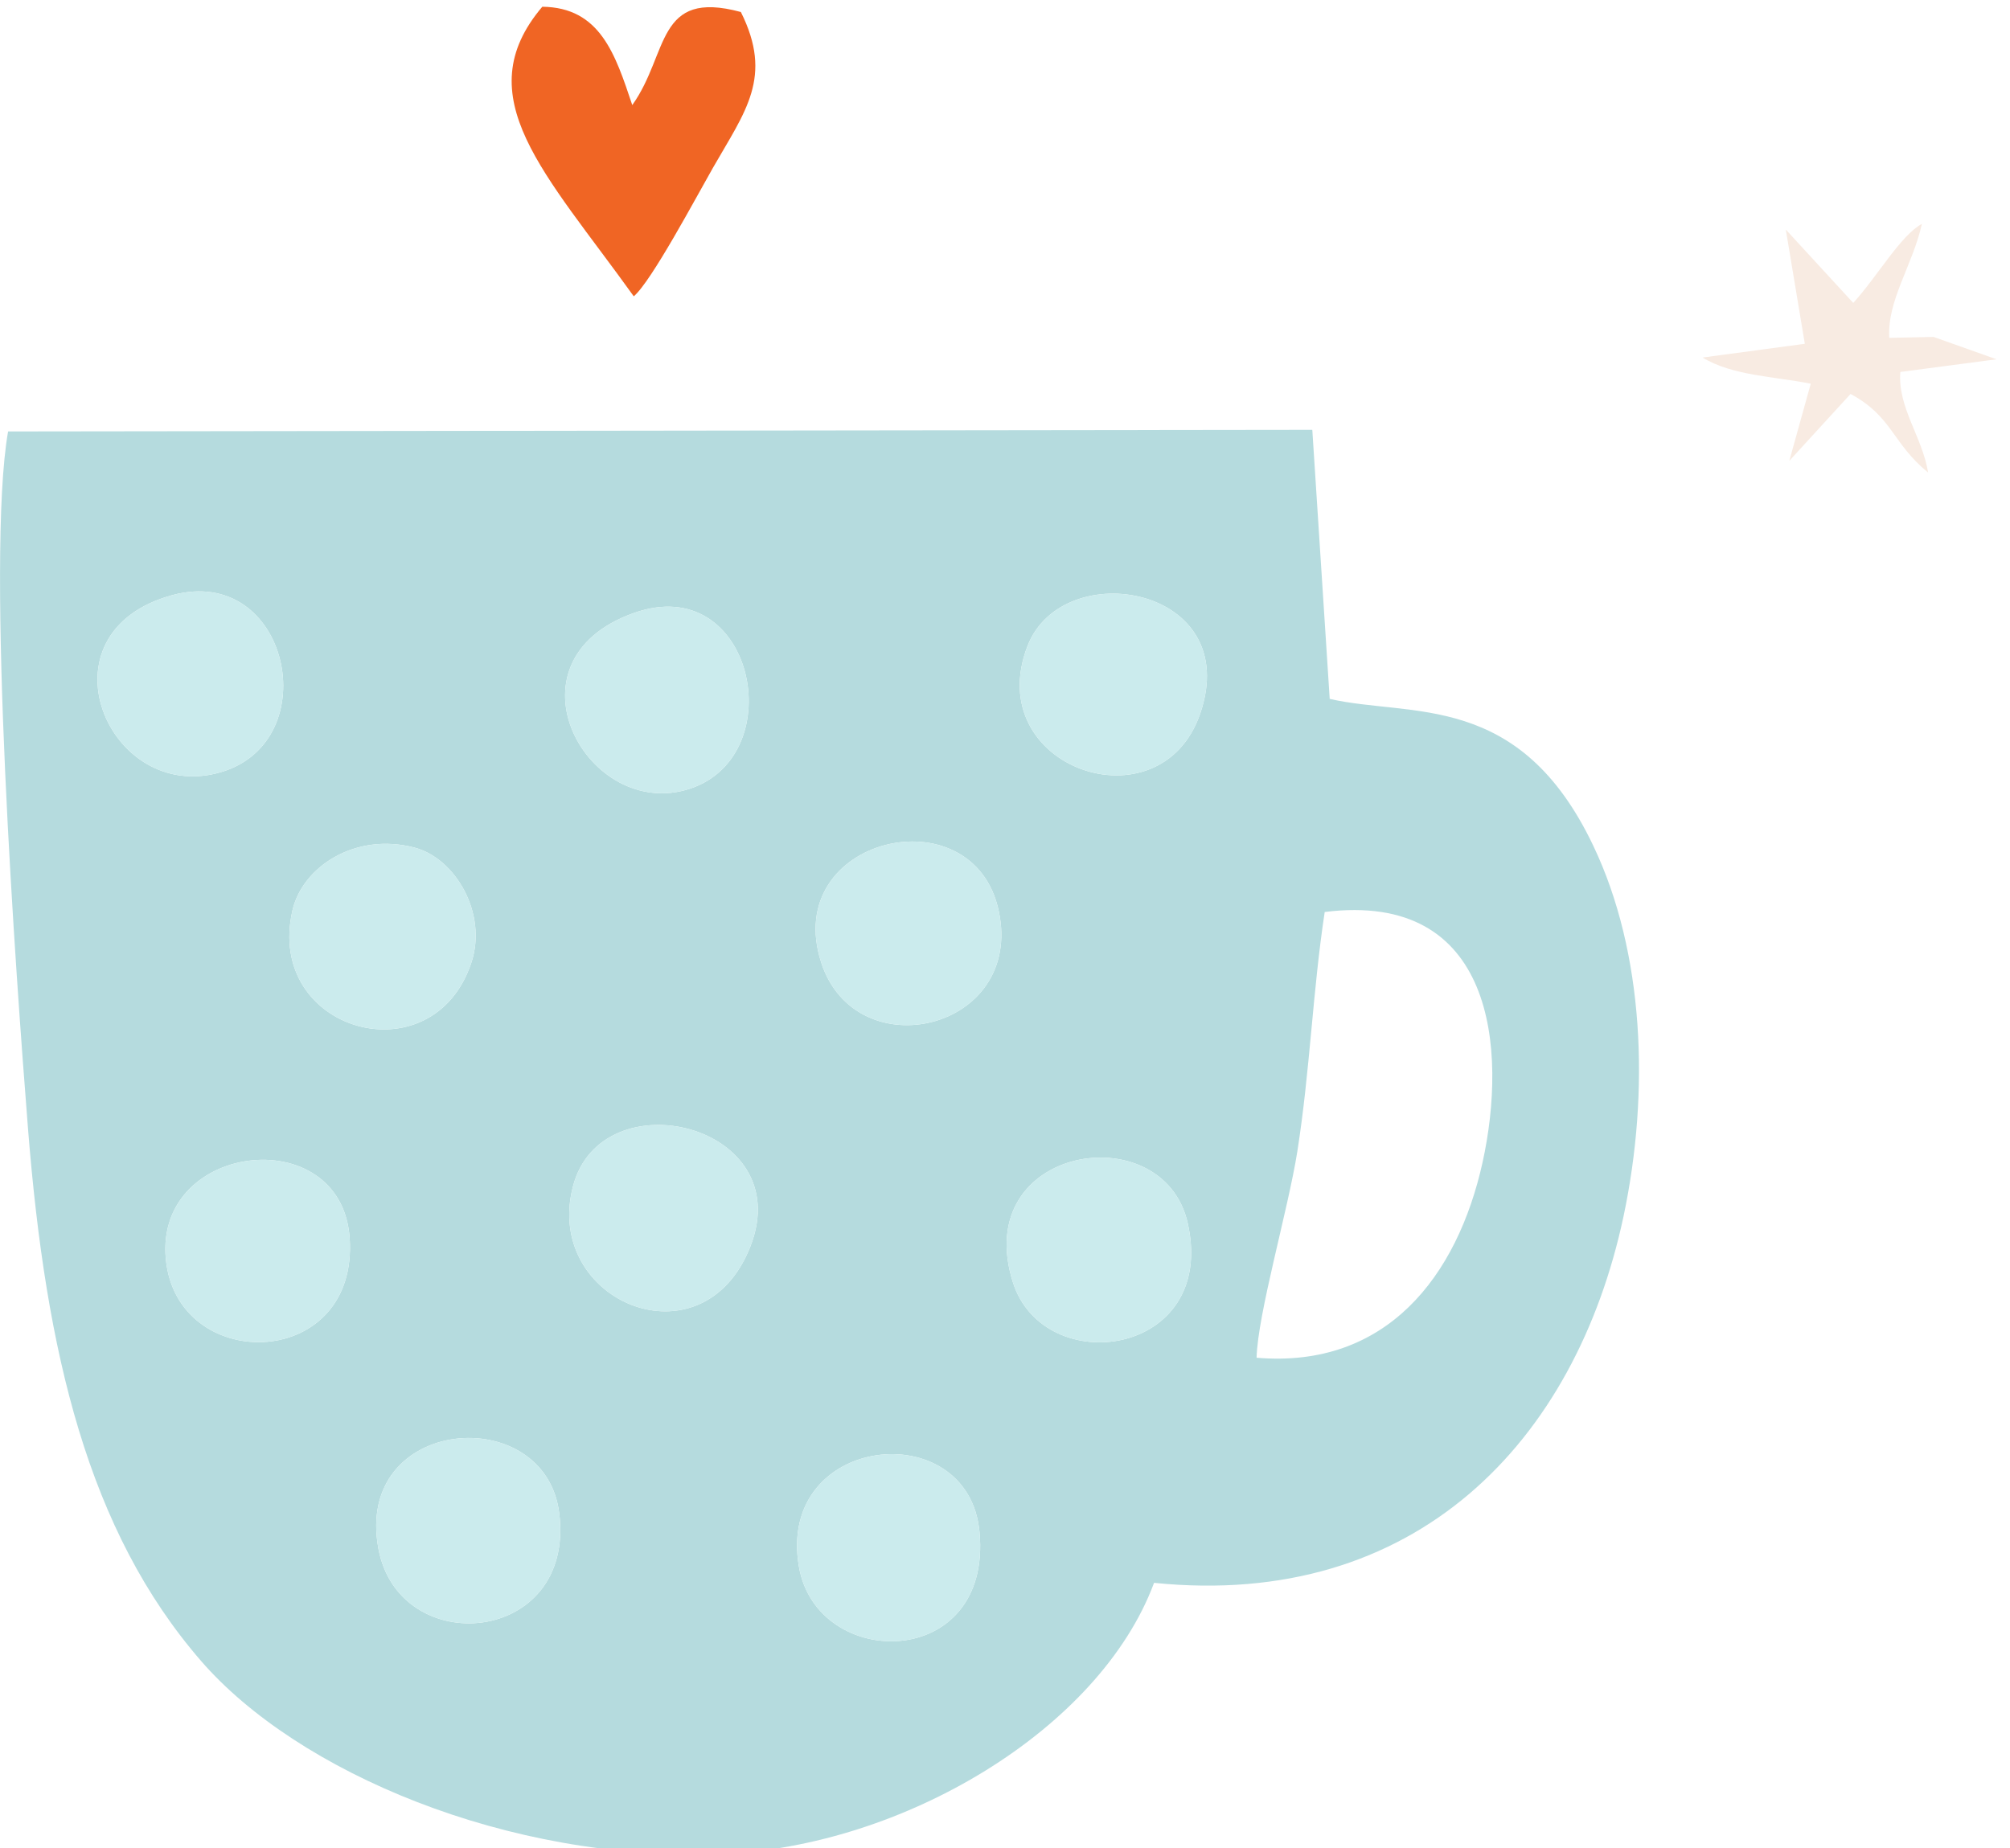
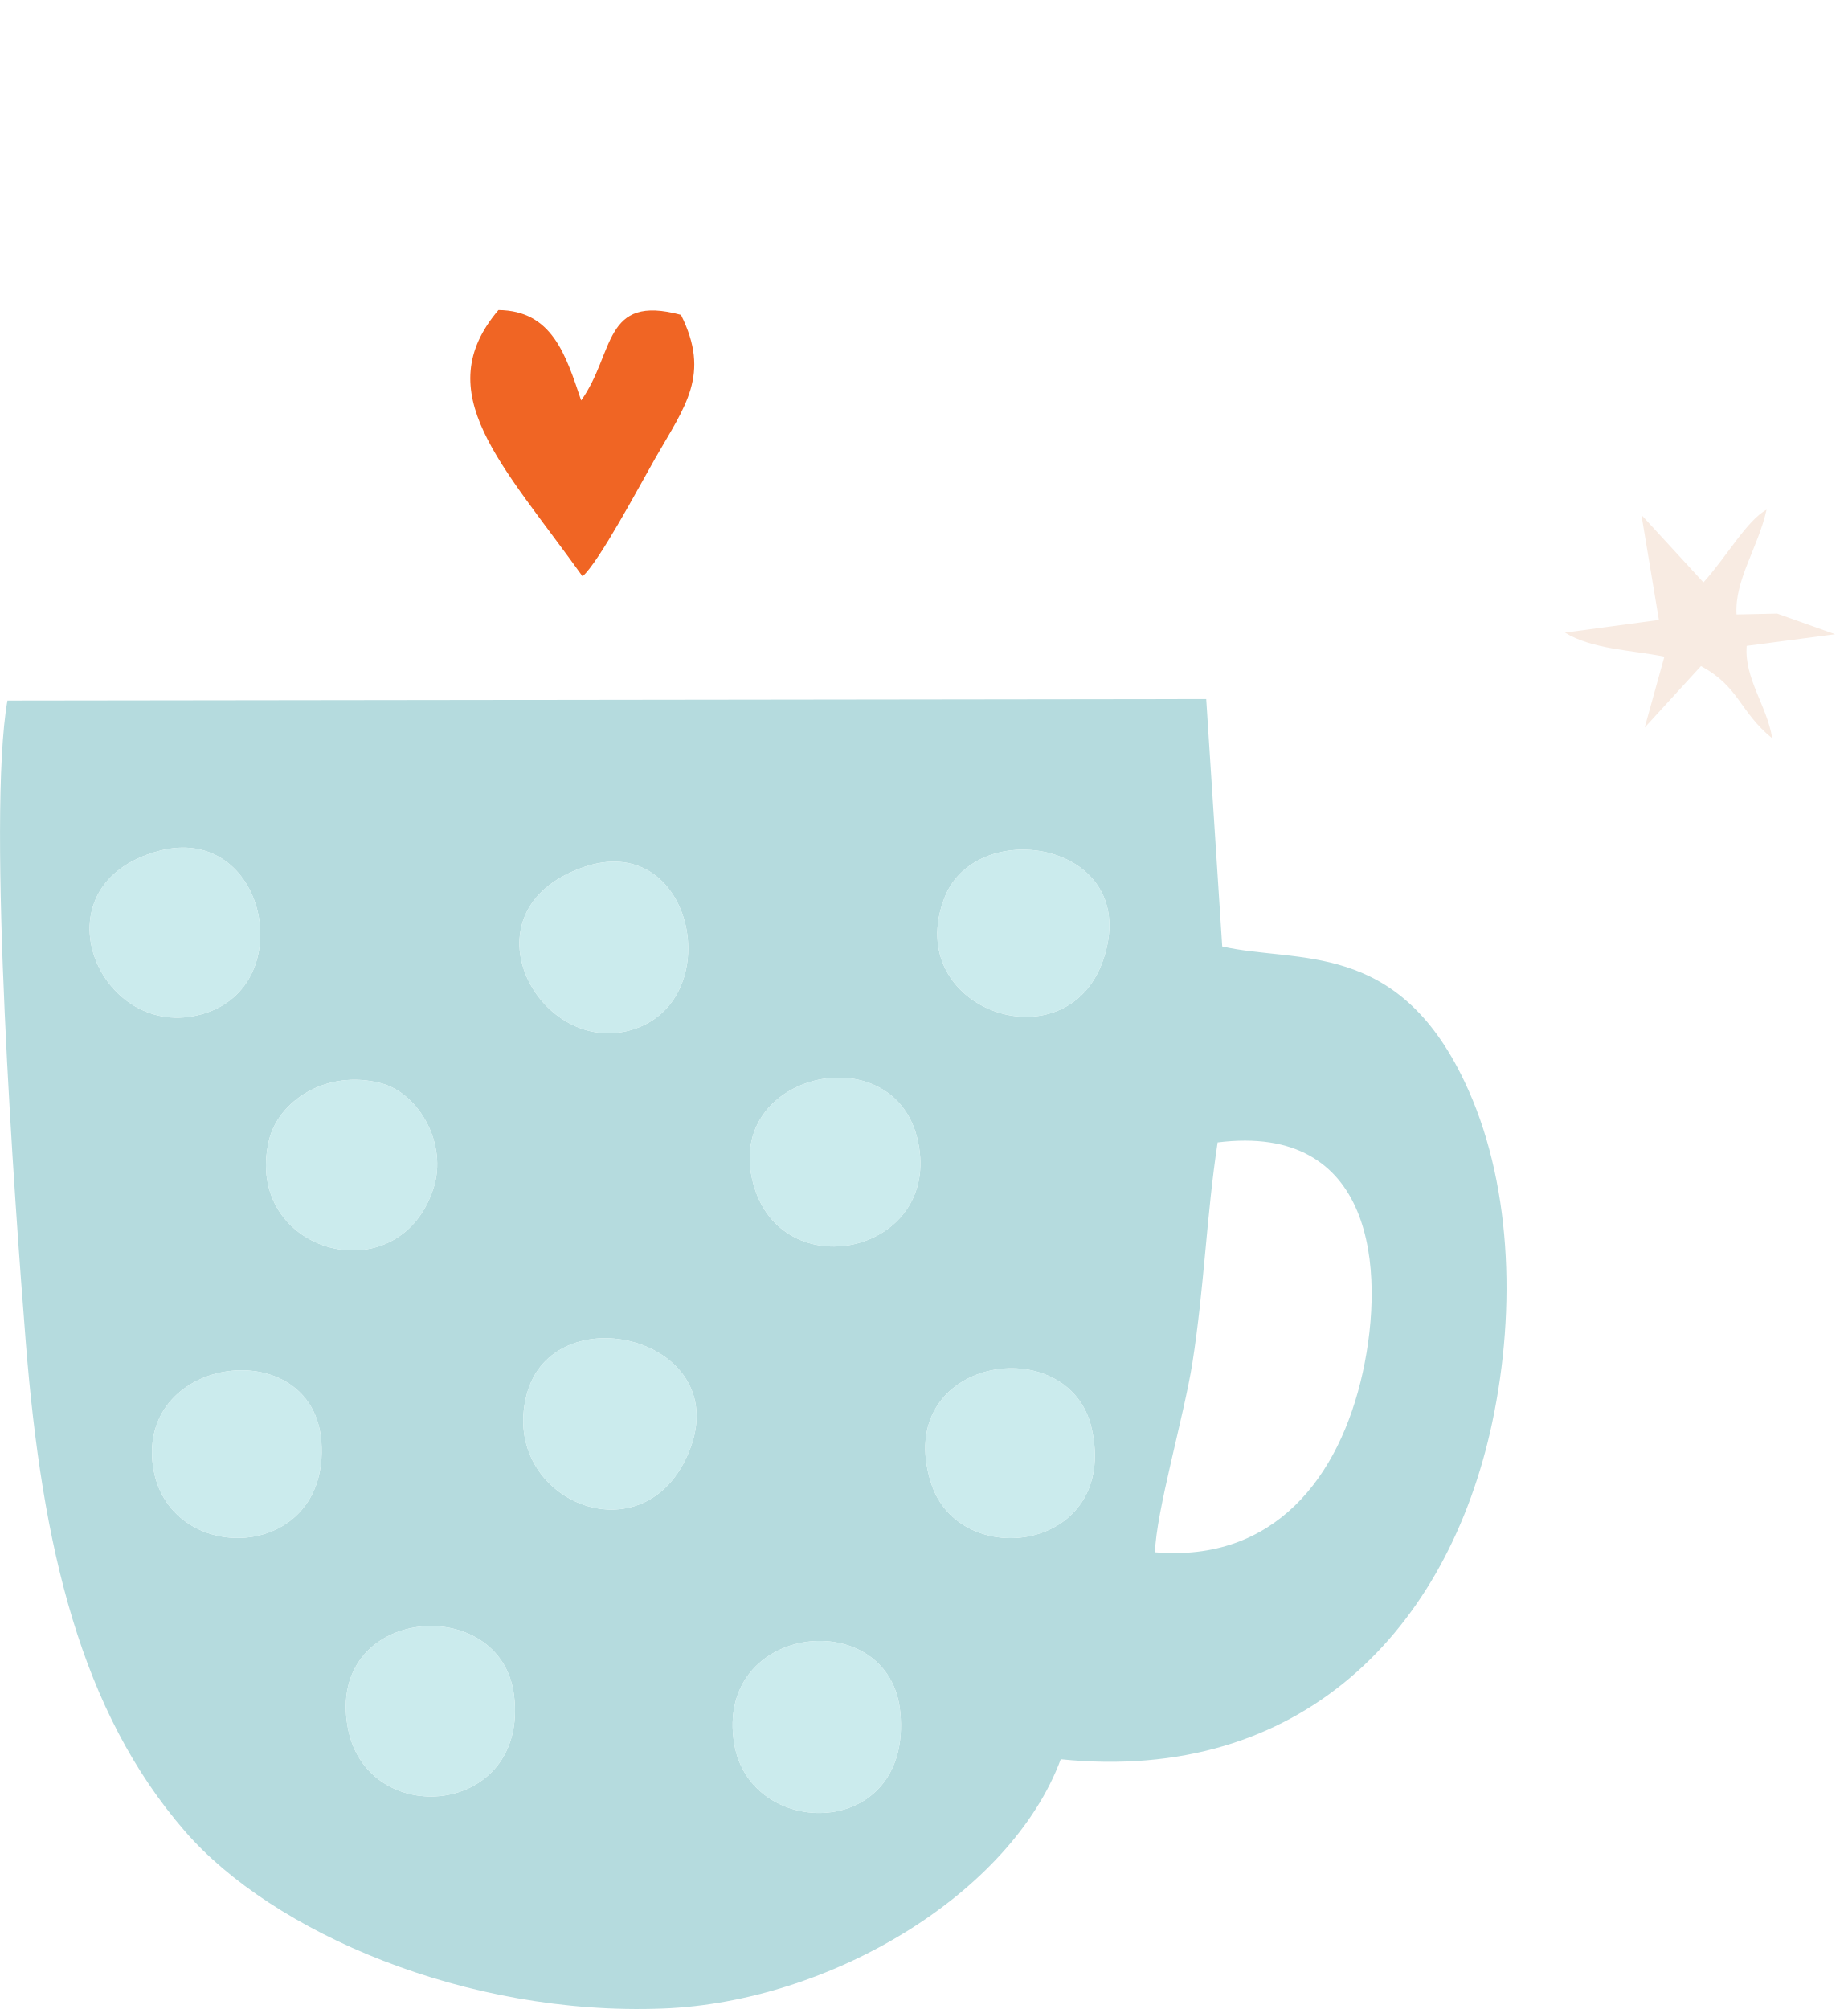
- <svg xmlns="http://www.w3.org/2000/svg" xml:space="preserve" width="149px" height="137px" version="1.1" style="shape-rendering:geometricPrecision; text-rendering:geometricPrecision; image-rendering:optimizeQuality; fill-rule:evenodd; clip-rule:evenodd" viewBox="0 0 149 137">
-   <defs>
-     <style type="text/css">
-    
-     .fil0 {fill:#B5DBDE}
-     .fil2 {fill:#CBEBED}
-     .fil1 {fill:#F06524}
-     .fil3 {fill:#F8EBE2}
-    
-   </style>
-   </defs>
+ <svg xmlns="http://www.w3.org/2000/svg" version="1.1" id="Слой_1" x="0px" y="0px" width="149px" height="162px" viewBox="0 -12.5 149 162" enable-background="new 0 -12.5 149 162" xml:space="preserve">
  <g id="Слой_x0020_1">
    <g id="_2726422980480">
-       <path class="fil0" d="M59.22 116.14c-1.67,-9.81 12.57,-11.31 13.39,-2.56 0.97,10.34 -12.07,10.35 -13.39,2.56zm-31.17 -1.32c-1.83,-9.85 12.41,-10.97 13.41,-2.59 1.18,9.77 -11.88,10.87 -13.41,2.59zm47.03 -19.76c-3.19,-10.12 11.17,-12.44 12.97,-4.35 2.2,9.89 -10.68,11.63 -12.97,4.35zm-62.74 -1.31c-1.3,-9.05 12.97,-10.79 13.58,-1.96 0.67,9.74 -12.4,10.13 -13.58,1.96zm43.28 -1.32c-3.55,9.02 -15.36,4.06 -13.15,-4.45 2.1,-8.14 16.72,-4.64 13.15,4.45zm37.53 8.24c0.08,-3.24 2.34,-10.99 3.02,-15.29 0.95,-6.06 1.13,-11.84 2.03,-17.76 12.59,-1.58 13.55,10.18 11.7,18.57 -1.87,8.45 -7.13,15.3 -16.75,14.48zm-32.28 -29.32c-3,-9.29 11.31,-12.64 13.17,-3.79 1.87,8.86 -10.6,11.76 -13.17,3.79zm-25.92 0c-2.85,8.66 -15.34,5.15 -13.27,-3.85 0.74,-3.22 4.63,-5.8 9.03,-4.66 3.06,0.79 5.43,4.9 4.24,8.51zm12.01 -25.89c8.9,-3.19 11.74,10.5 4.21,13.01 -7.58,2.53 -14.22,-9.43 -4.21,-13.01zm-34.2 -1.33c8.67,-2.37 11.49,10.84 3.59,13.13 -8.33,2.42 -13.76,-10.35 -3.59,-13.13zm76.21 8.78c-2.97,8.63 -16.32,4 -12.79,-5.04 2.64,-6.73 16.03,-4.4 12.79,5.04zm-88.37 -20.92c-1.67,9.48 0.6,40.66 1.48,51.74 1.32,16.59 4.45,29.78 12.84,39.44 7.09,8.17 22.69,14.9 38.53,14.29 13.46,-0.51 28.06,-9.23 32.1,-20.1 19.41,1.98 31.25,-10.48 34.8,-27.17 1.97,-9.3 1.52,-19.6 -2.24,-27.48 -5.47,-11.5 -13.5,-9.51 -19.54,-10.89l-1.29 -19.95 -96.68 0.12z" />
-       <path class="fil1" d="M46.98 21.97c1.3,-1.09 4.66,-7.41 5.86,-9.51 2.42,-4.23 4.49,-6.74 2.08,-11.57 -6.32,-1.71 -5.32,3.08 -8.05,6.9 -1.26,-3.76 -2.37,-7.24 -6.67,-7.29 -5.65,6.66 0.24,12.35 6.78,21.47z" />
-       <path class="fil2" d="M55.62 92.43c3.57,-9.09 -11.05,-12.59 -13.15,-4.45 -2.21,8.51 9.6,13.47 13.15,4.45z" />
-       <path class="fil2" d="M59.22 116.14c1.32,7.79 14.36,7.78 13.39,-2.56 -0.82,-8.75 -15.06,-7.25 -13.39,2.56z" />
-       <path class="fil2" d="M34.95 71.35c1.19,-3.61 -1.18,-7.72 -4.24,-8.51 -4.4,-1.14 -8.29,1.44 -9.03,4.66 -2.07,9 10.42,12.51 13.27,3.85z" />
-       <path class="fil2" d="M28.05 114.82c1.53,8.28 14.59,7.18 13.41,-2.59 -1,-8.38 -15.24,-7.26 -13.41,2.59z" />
-       <path class="fil2" d="M75.08 95.06c2.29,7.28 15.17,5.54 12.97,-4.35 -1.8,-8.09 -16.16,-5.77 -12.97,4.35z" />
-       <path class="fil2" d="M60.87 71.35c2.57,7.97 15.04,5.07 13.17,-3.79 -1.86,-8.85 -16.17,-5.5 -13.17,3.79z" />
-       <path class="fil2" d="M12.76 44.13c-10.17,2.78 -4.74,15.55 3.59,13.13 7.9,-2.29 5.08,-15.5 -3.59,-13.13z" />
-       <path class="fil2" d="M88.97 52.91c3.24,-9.44 -10.15,-11.77 -12.79,-5.04 -3.53,9.04 9.82,13.67 12.79,5.04z" />
-       <path class="fil2" d="M12.34 93.75c1.18,8.17 14.25,7.78 13.58,-1.96 -0.61,-8.83 -14.88,-7.09 -13.58,1.96z" />
-       <path class="fil2" d="M46.96 45.46c-10.01,3.58 -3.37,15.54 4.21,13.01 7.53,-2.51 4.69,-16.2 -4.21,-13.01z" />
-       <path class="fil3" d="M143.33 24.98l-3.28 0.07c-0.17,-2.77 1.74,-5.39 2.42,-8.45 -1.58,0.85 -3.27,3.86 -5.09,5.86l-5 -5.44 1.41 8.47 -7.58 1.02c2.21,1.35 5.32,1.4 8.02,1.94l-1.59 5.72 4.54 -4.96c3.11,1.67 3.08,3.65 5.75,5.83 -0.42,-2.63 -2.27,-4.84 -2.06,-7.46l7.13 -0.94 -4.67 -1.66z" />
+       <path fill="#B5DBDE" d="M59.22,128.143c-1.67-9.811,12.57-11.311,13.39-2.561C73.58,135.922,60.54,135.932,59.22,128.143z     M28.05,126.822c-1.83-9.85,12.41-10.971,13.41-2.59C42.64,134.002,29.58,135.102,28.05,126.822z M75.08,107.063    c-3.19-10.121,11.17-12.44,12.97-4.351C90.25,112.602,77.37,114.342,75.08,107.063z M12.34,105.752    c-1.3-9.05,12.97-10.79,13.58-1.96C26.59,113.531,13.52,113.922,12.34,105.752z M55.62,104.432    c-3.55,9.021-15.36,4.061-13.15-4.449C44.57,91.842,59.19,95.342,55.62,104.432z M93.15,112.672c0.08-3.24,2.34-10.99,3.02-15.29    c0.95-6.06,1.13-11.84,2.03-17.76c12.59-1.58,13.55,10.18,11.7,18.569C108.029,106.643,102.77,113.492,93.15,112.672z     M60.87,83.352c-3-9.289,11.31-12.64,13.17-3.789C75.91,88.422,63.44,91.322,60.87,83.352z M34.95,83.352    c-2.85,8.66-15.34,5.15-13.27-3.85c0.74-3.221,4.63-5.8,9.03-4.66C33.77,75.632,36.14,79.742,34.95,83.352z M46.96,57.462    c8.9-3.19,11.74,10.5,4.21,13.011C43.59,73.002,36.95,61.042,46.96,57.462z M12.76,56.132c8.67-2.37,11.49,10.84,3.59,13.13    C8.02,71.682,2.59,58.912,12.76,56.132z M88.971,64.912c-2.971,8.63-16.321,4-12.791-5.04    C78.82,53.142,92.21,55.472,88.971,64.912z M0.6,43.992c-1.67,9.48,0.6,40.66,1.48,51.74c1.32,16.59,4.45,29.779,12.84,39.439    c7.09,8.17,22.69,14.9,38.53,14.29c13.46-0.51,28.06-9.229,32.1-20.101c19.41,1.98,31.25-10.479,34.8-27.17    c1.971-9.299,1.521-19.6-2.24-27.479c-5.469-11.5-13.5-9.51-19.539-10.89l-1.291-19.95L0.6,43.992L0.6,43.992z" />
+       <path fill="#F06524" d="M46.98,33.972c1.3-1.09,4.66-7.41,5.86-9.51c2.42-4.23,4.49-6.74,2.08-11.57    c-6.32-1.71-5.32,3.08-8.05,6.9c-1.26-3.76-2.37-7.24-6.67-7.29C34.55,19.162,40.44,24.852,46.98,33.972z" />
+       <path fill="#CBEBED" d="M55.62,104.432c3.57-9.09-11.05-12.59-13.15-4.449C40.26,108.492,52.07,113.452,55.62,104.432z" />
+       <path fill="#CBEBED" d="M59.22,128.143c1.32,7.789,14.36,7.779,13.39-2.561C71.79,116.832,57.55,118.332,59.22,128.143z" />
+       <path fill="#CBEBED" d="M34.95,83.352c1.19-3.609-1.18-7.72-4.24-8.51c-4.4-1.14-8.29,1.439-9.03,4.66    C19.61,88.502,32.1,92.012,34.95,83.352z" />
+       <path fill="#CBEBED" d="M28.05,126.822c1.53,8.279,14.59,7.18,13.41-2.59C40.46,115.852,26.22,116.973,28.05,126.822z" />
+       <path fill="#CBEBED" d="M75.08,107.063c2.29,7.279,15.17,5.539,12.97-4.351C86.25,94.622,71.89,96.941,75.08,107.063z" />
+       <path fill="#CBEBED" d="M60.87,83.352c2.57,7.971,15.04,5.07,13.17-3.789C72.18,70.712,57.87,74.063,60.87,83.352z" />
+       <path fill="#CBEBED" d="M12.76,56.132c-10.17,2.78-4.74,15.55,3.59,13.13C24.25,66.972,21.43,53.762,12.76,56.132z" />
+       <path fill="#CBEBED" d="M88.971,64.912c3.239-9.44-10.15-11.77-12.791-5.04C72.65,68.912,86,73.542,88.971,64.912z" />
+       <path fill="#CBEBED" d="M12.34,105.752c1.18,8.17,14.25,7.779,13.58-1.96C25.31,94.962,11.04,96.702,12.34,105.752z" />
+       <path fill="#CBEBED" d="M46.96,57.462c-10.01,3.58-3.37,15.54,4.21,13.011C58.7,67.962,55.86,54.272,46.96,57.462z" />
+       <path fill="#F8EBE2" d="M143.33,36.982l-3.28,0.07c-0.17-2.77,1.74-5.39,2.421-8.45c-1.58,0.85-3.271,3.86-5.091,5.86l-5-5.44    l1.41,8.47l-7.58,1.02c2.21,1.35,5.319,1.4,8.021,1.94l-1.59,5.72l4.539-4.96c3.11,1.67,3.08,3.65,5.75,5.83    c-0.42-2.63-2.27-4.84-2.06-7.46l7.13-0.94L143.33,36.982L143.33,36.982z" />
    </g>
  </g>
</svg>
